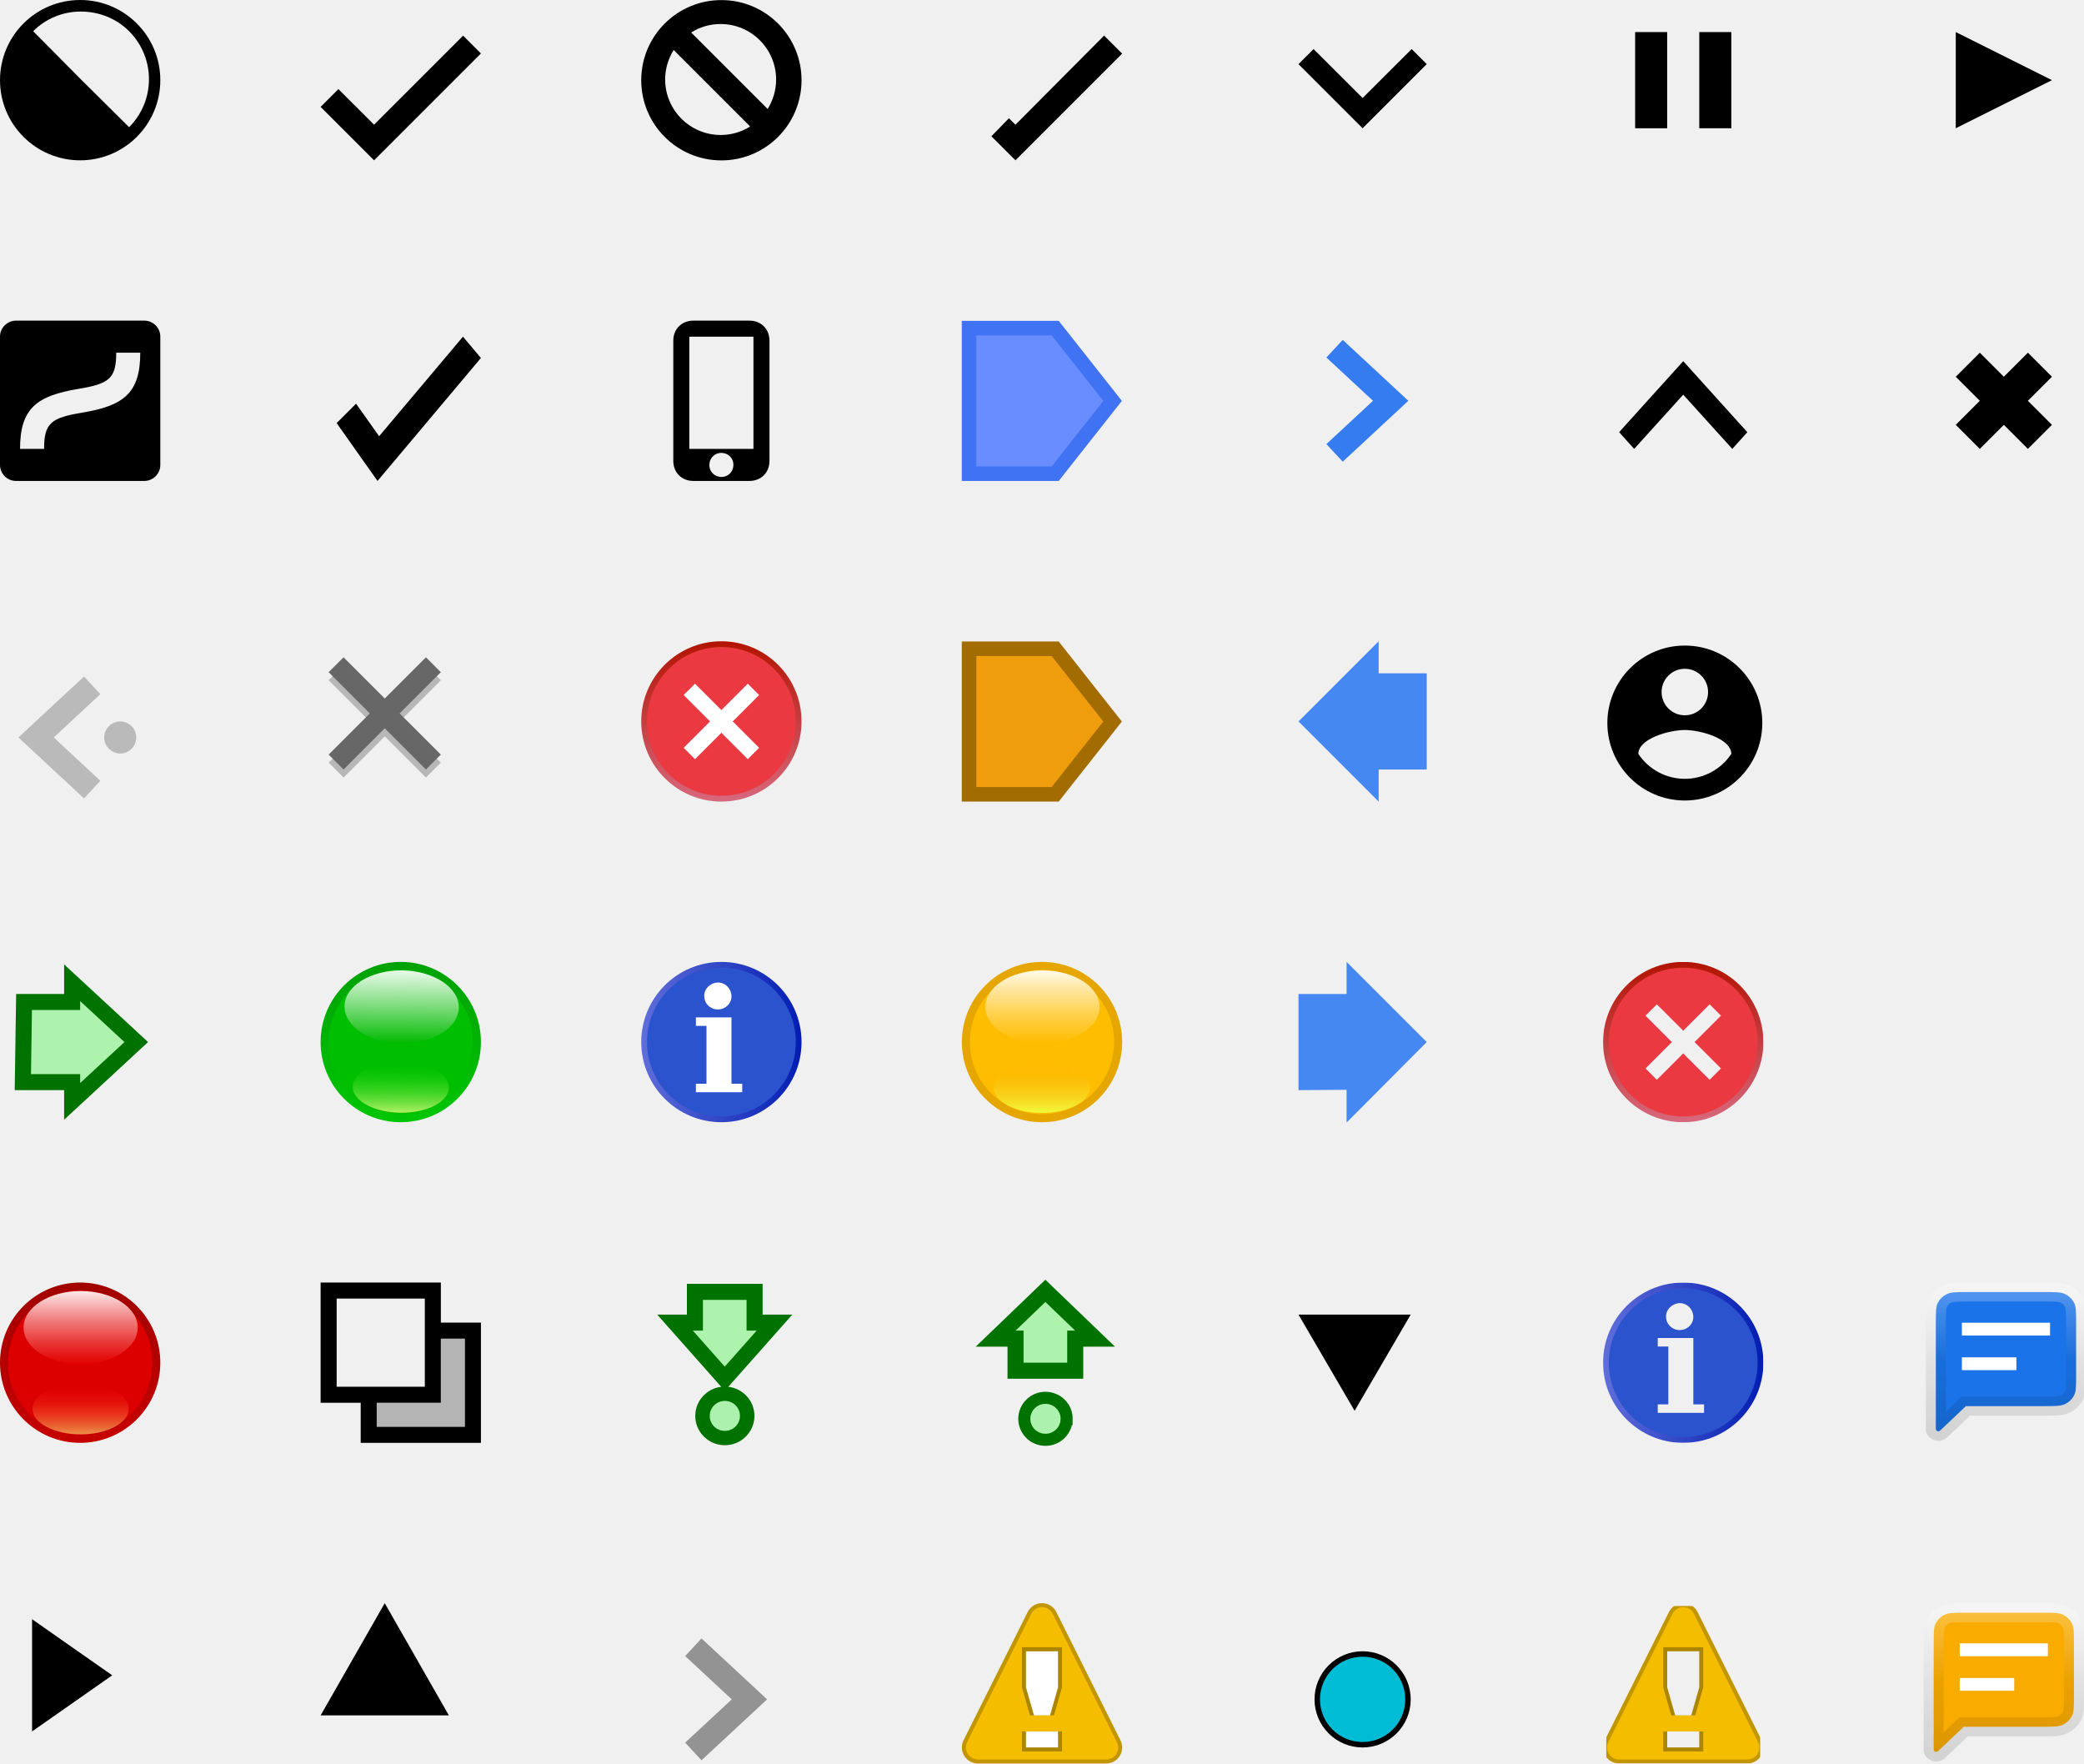
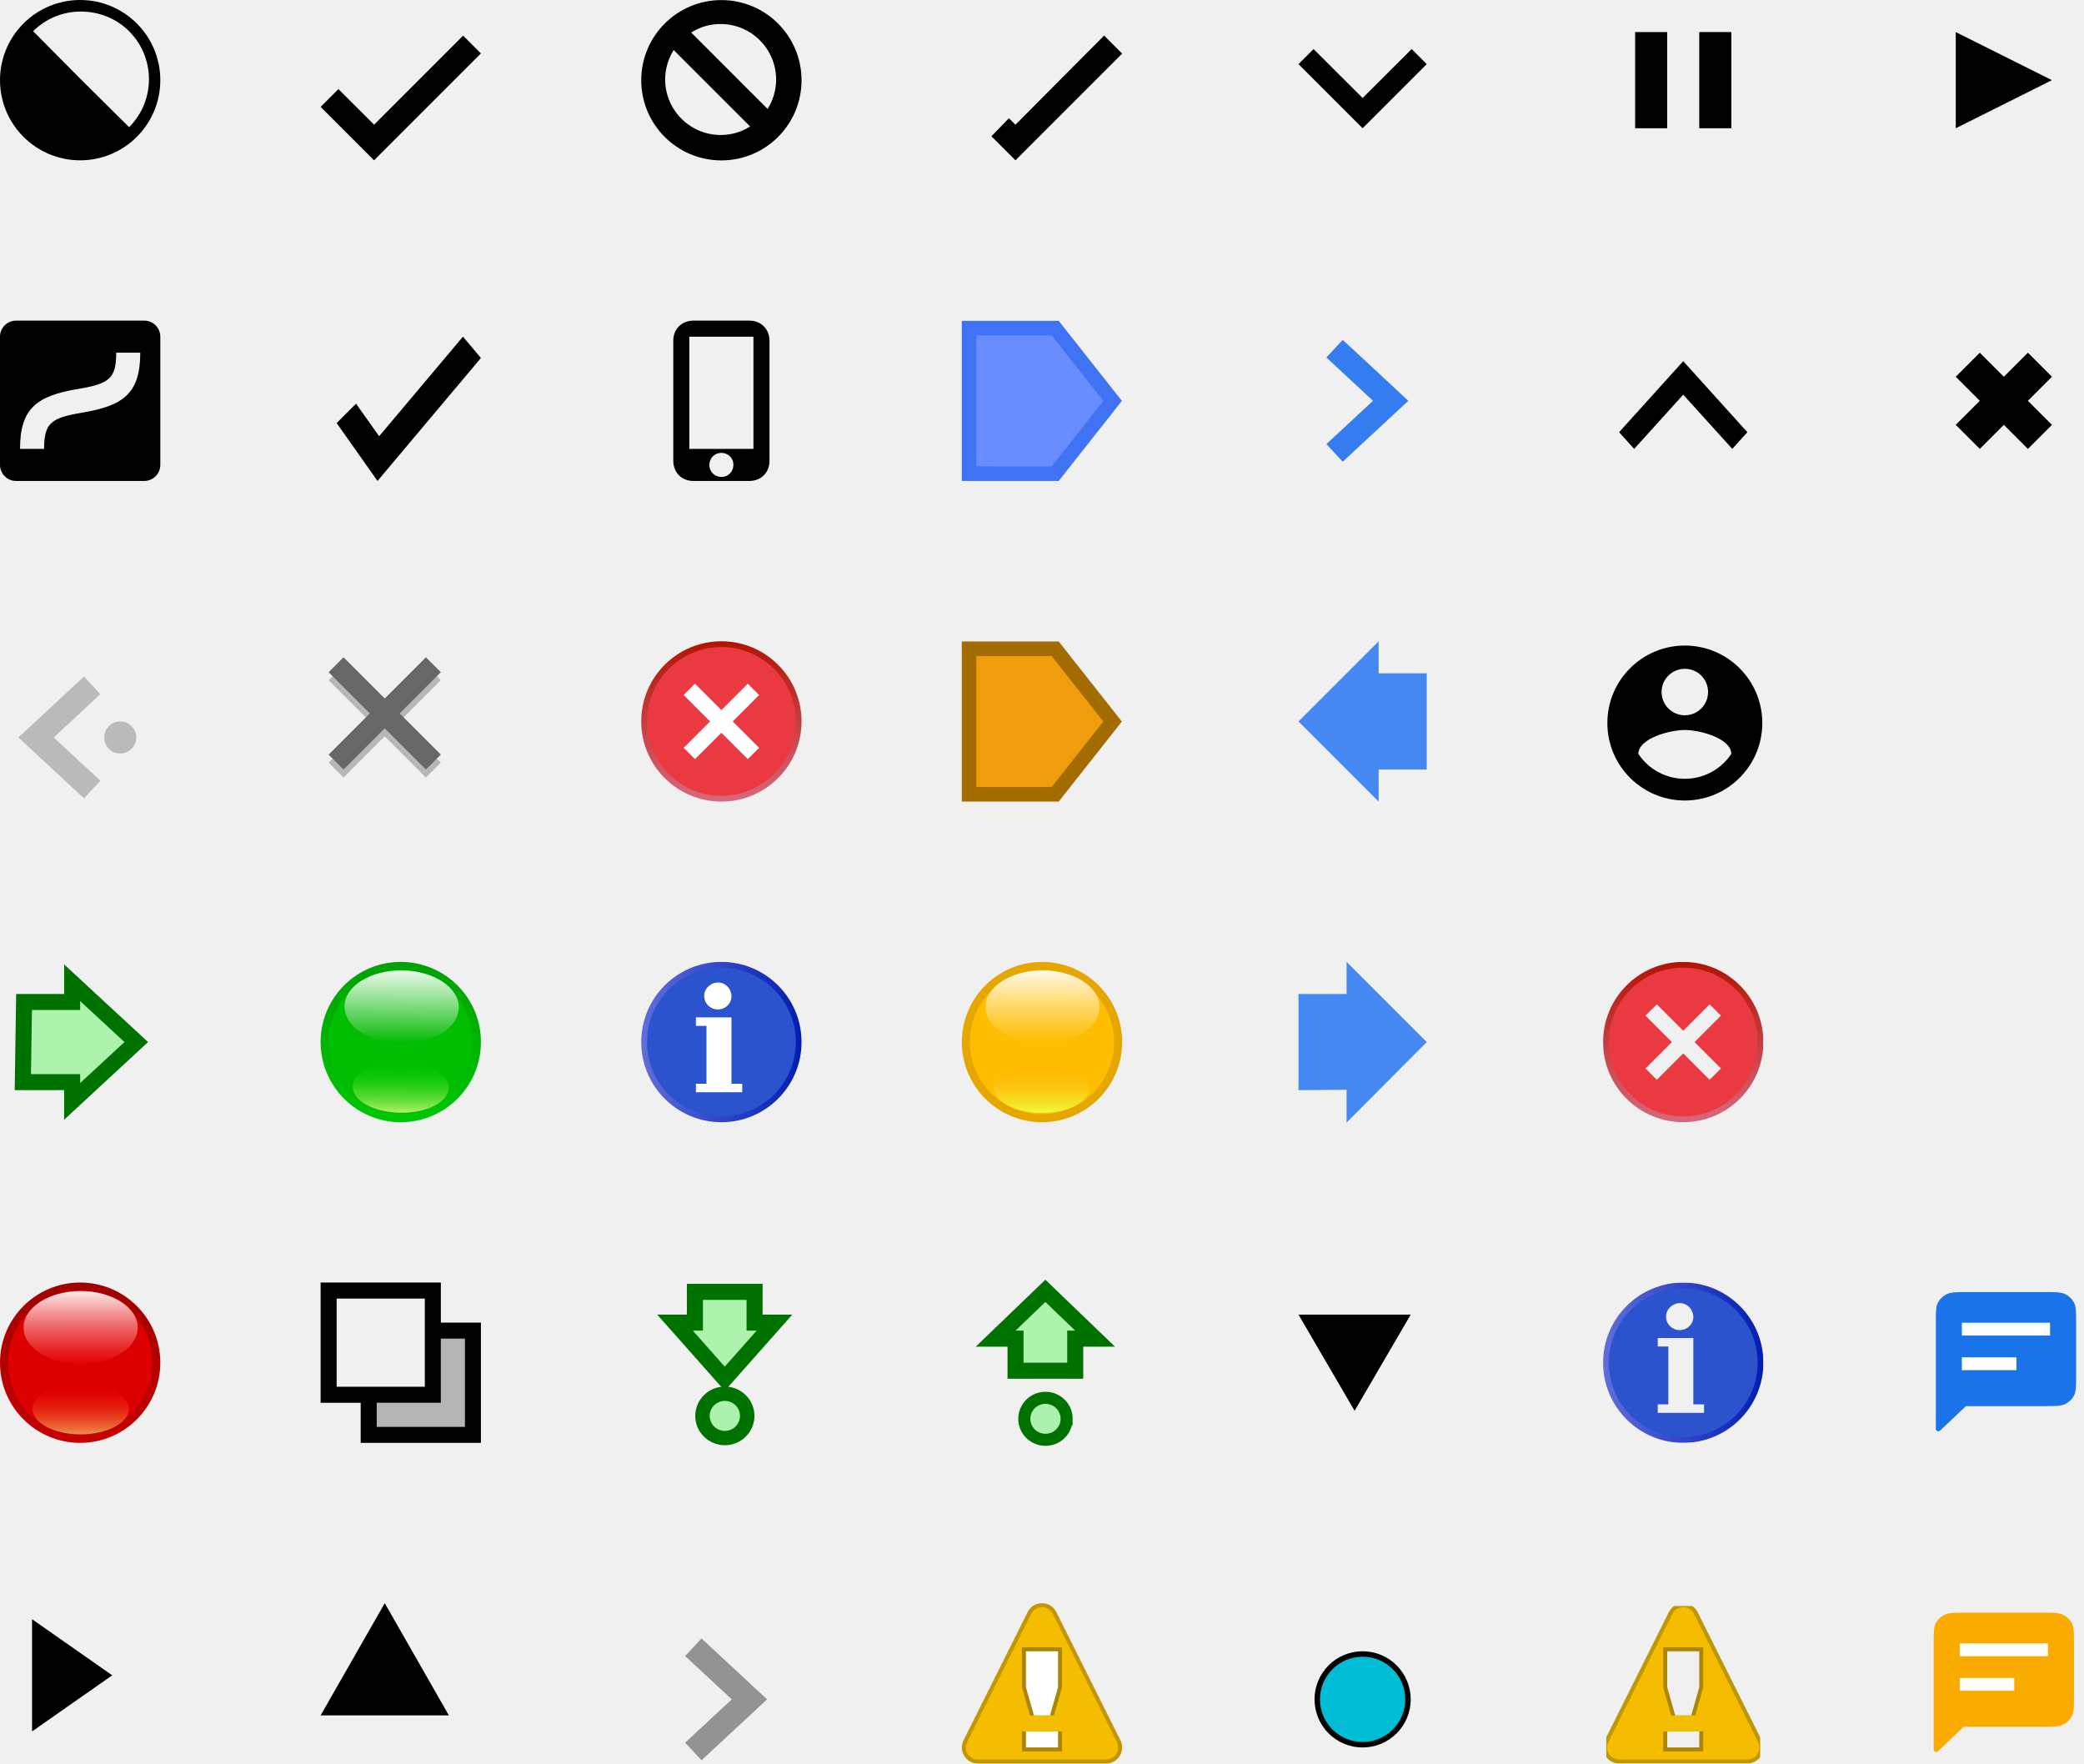
<svg xmlns="http://www.w3.org/2000/svg" xmlns:xlink="http://www.w3.org/1999/xlink" width="130" height="110">
  <defs>
    <linearGradient id="y" x1="113" x2="127" y1="104" y2="104" gradientTransform="translate(-.714 -69.286) scale(.71429)" gradientUnits="userSpaceOnUse" xlink:href="#a" />
    <linearGradient id="a">
      <stop stop-color="#606eda" offset="0" />
      <stop stop-color="#021db2" offset="1" />
    </linearGradient>
    <linearGradient id="A" x2="24" gradientTransform="matrix(0 -.41667 -.41667 0 25 10)" gradientUnits="userSpaceOnUse" xlink:href="#b" />
    <linearGradient id="b">
      <stop stop-color="#d7687d" offset="0" />
      <stop stop-color="#b21402" offset="1" />
-     </linearGradient>
-     <linearGradient gradientTransform="translate(.212 -33.888)" gradientUnits="userSpaceOnUse" y2="17.647" x2="10" y1="3" x1="10" id="C">
-       <stop stop-color="#fff" />
-       <stop stop-opacity="0" stop-color="#fff" offset=".495" />
-       <stop stop-opacity="0" stop-color="#fff" offset="1" />
-     </linearGradient>
-     <linearGradient gradientTransform="translate(.212 -33.888)" gradientUnits="userSpaceOnUse" y2="17.647" x2="10" y1="3" x1="10" id="B">
-       <stop stop-opacity="0" />
-       <stop offset="1" />
-     </linearGradient>
-     <linearGradient gradientTransform="translate(-.004 -.16)" gradientUnits="userSpaceOnUse" y2="17.647" x2="10" y1="3" x1="10" id="E">
-       <stop stop-color="#fff" />
-       <stop stop-opacity="0" stop-color="#fff" offset=".495" />
-       <stop stop-opacity="0" stop-color="#fff" offset="1" />
-     </linearGradient>
-     <linearGradient gradientTransform="translate(-.004 -.16)" gradientUnits="userSpaceOnUse" y2="17.647" x2="10" y1="3" x1="10" id="D">
-       <stop stop-opacity="0" />
-       <stop offset="1" />
    </linearGradient>
  </defs>
  <path d="M0 20.995c0-.55.456-.995.995-.995h8.01c.55 0 .995.455.995.995v8.01c0 .549-.456.995-.995.995H.995C.445 30 0 29.544 0 29.004zm5.123 4.744C7.691 25.312 8.75 24.546 8.75 22h-1.5c0 1.62-.44 1.939-2.373 2.26-2.568.429-3.627 1.194-3.627 3.74h1.5c0-1.62.44-1.937 2.373-2.26zM23.65 27.21l-1.44-2.03L21 26.39 23.55 30 30 22.33 28.88 21z" />
  <path d="M6.5 46c0 .55.45 1 1 1s1-.45 1-1-.45-1-1-1-1 .45-1 1" fill="#bababa" />
  <path d="M5.75 42.75L2.25 46l3.5 3.25" fill="none" stroke="#bababa" stroke-width="1.5" />
  <path d="M27.5 42.43l-.93-.93L24 44.07l-2.57-2.57-.93.93L23.07 45l-2.57 2.57.93.93L24 45.93l2.57 2.57.93-.93L24.93 45l2.57-2.57z" fill-opacity=".24" />
  <path d="M27.5 41.93l-.93-.93L24 43.57 21.43 41l-.93.93 2.57 2.57-2.57 2.57.93.93L24 45.43 26.57 48l.93-.93-2.57-2.57 2.57-2.57z" fill="#676767" />
  <path d="M43.25 20c-.7 0-1.25.5-1.25 1.25v7.5c0 .7.5 1.25 1.25 1.25h3.5c.7 0 1.25-.5 1.25-1.25v-7.5c0-.7-.5-1.25-1.25-1.25zM43 21h4v7h-4zm2 7.25c.4 0 .75.3.75.75 0 .4-.3.75-.75.75-.4 0-.75-.3-.75-.75 0-.4.3-.75.75-.75z" />
  <g transform="translate(40 40)">
    <path transform="translate(-20)" d="M25 0c-2.76 0-5 2.24-5 5s2.24 5 5 5 5-2.24 5-5-2.24-5-5-5" fill="url(#c)" />
    <path d="M.36 5C.36 7.56 2.44 9.64 5 9.64c2.56 0 4.64-2.08 4.64-4.64C9.64 2.44 7.56.36 5 .36 2.44.36.36 2.44.36 5" fill="#eb3941" />
    <path d="M3 3l4 4M7 3L3 7" stroke="#fff" />
    <defs>
      <linearGradient id="d">
        <stop stop-color="#d7687d" offset="0" />
        <stop stop-color="#b21402" offset="1" />
      </linearGradient>
      <linearGradient id="c" x2="24" gradientTransform="matrix(0 -.41667 -.41667 0 25 10)" gradientUnits="userSpaceOnUse" xlink:href="#d" />
    </defs>
  </g>
  <path d="M4.5 61.3l4 3.7-4 3.7v-1.2H1.425l.075-5h3z" fill="#adf2ad" stroke="#007200" />
  <g transform="translate(20 60)">
    <path transform="translate(-140)" d="M144.95 10A5.002 5.002 0 01140 4.95 5.002 5.002 0 01145.05 0c2.76.03 4.98 2.29 4.95 5.05a5.002 5.002 0 01-5.05 4.95z" fill="url(#e)" />
    <path d="M9.5 5.05A4.494 4.494 0 014.95 9.5 4.494 4.494 0 01.5 4.95 4.494 4.494 0 015.05.5C7.54.53 9.53 2.56 9.5 5.05z" fill="#00be00" />
    <path transform="translate(-140)" d="M145.08.53c1.97.02 3.55 1.06 3.54 2.32-.01 1.26-1.62 2.26-3.59 2.24-1.97-.02-3.55-1.06-3.54-2.32.01-1.26 1.62-2.26 3.59-2.24z" fill="url(#f)" />
    <path transform="translate(-140)" d="M144.98 9.41c1.66.02 3.01-.68 3.02-1.56.01-.88-1.33-1.61-2.98-1.63-1.66-.02-3.01.68-3.02 1.56-.01.88 1.33 1.61 2.98 1.63z" fill="url(#g)" />
    <defs>
      <linearGradient id="h">
        <stop stop-color="#00d600" stop-opacity="0" offset="0" />
        <stop stop-color="#d8fc7b" stop-opacity=".81" offset="1" />
      </linearGradient>
      <linearGradient id="i">
        <stop stop-color="#00ba00" offset="0" />
        <stop stop-color="#fff" stop-opacity=".91" offset="1" />
      </linearGradient>
      <linearGradient id="j">
        <stop stop-color="#00a104" offset="0" />
        <stop stop-color="#00c605" offset="1" />
      </linearGradient>
      <linearGradient id="g" x1="227.88" x2="235.12" y1="103.16" y2="103.16" gradientTransform="matrix(-.0048 .4396 .78038 .00853 65.608 -94.834)" gradientUnits="userSpaceOnUse" xlink:href="#h" />
      <linearGradient id="f" x1="227.88" x2="235.12" y1="103.16" y2="103.16" gradientTransform="matrix(.00687 -.62923 .9267 .01012 47.871 147.44)" gradientUnits="userSpaceOnUse" xlink:href="#i" />
      <linearGradient id="e" x1="227.88" x2="235.12" y1="103.16" y2="103.16" gradientTransform="matrix(-.01507 1.3791 -1.3006 -.0142 282.66 -312.8)" gradientUnits="userSpaceOnUse" xlink:href="#j" />
    </defs>
  </g>
  <g transform="translate(40 60)">
    <path transform="translate(-80)" d="M85 0c-2.76 0-5 2.24-5 5s2.24 5 5 5 5-2.24 5-5-2.24-5-5-5" fill="url(#k)" />
    <path d="M.36 5C.36 7.56 2.44 9.64 5 9.64c2.56 0 4.64-2.08 4.64-4.64C9.64 2.44 7.56.36 5 .36 2.44.36.36 2.44.36 5" fill="#2a53cd" />
    <path d="M3.93 2.14c-.03-.53.55-.97 1.06-.83.5.12.79.73.56 1.18-.2.44-.79.61-1.2.36a.812.812 0 01-.42-.71zm1.7 5.46h.67v.53H3.41V7.6h.66V3.99h-.66v-.53h2.22V7.6z" fill="#fff" />
    <defs>
      <linearGradient id="l">
        <stop stop-color="#606eda" offset="0" />
        <stop stop-color="#021db2" offset="1" />
      </linearGradient>
      <linearGradient id="k" x1="113" x2="127" y1="104" y2="104" gradientTransform="translate(-.714 -69.286) scale(.71429)" gradientUnits="userSpaceOnUse" xlink:href="#l" />
    </defs>
  </g>
  <path d="M60.45 20.467v9.079h5.373l3.582-4.54-3.582-4.539z" fill="#698cfe" stroke="#4073f4" stroke-width=".908" />
  <path d="M60.45 40.467v9.08h5.372l3.581-4.54-3.581-4.54z" fill="#ef9d0d" stroke="#a36c01" stroke-width=".908" />
  <g transform="translate(60 60)">
    <path d="M5 10c-2.76 0-5-2.24-5-5s2.24-5 5-5 5 2.24 5 5-2.24 5-5 5z" fill="#e5a600" />
    <path d="M9.5 5c0 2.49-2.01 4.5-4.5 4.5S.5 7.49.5 5 2.51.5 5 .5 9.5 2.51 9.5 5z" fill="#ffbd00" />
    <path transform="translate(-160)" d="M165.03.53c1.97 0 3.56 1.02 3.56 2.28 0 1.26-1.59 2.28-3.56 2.28s-3.56-1.02-3.56-2.28c0-1.26 1.59-2.28 3.56-2.28z" fill="url(#m)" />
    <path transform="translate(-160)" d="M164.99 9.42c1.66 0 3-.71 3-1.59 0-.88-1.34-1.59-3-1.59s-3 .71-3 1.59c0 .88 1.34 1.59 3 1.59z" fill="url(#n)" />
    <defs>
      <linearGradient id="o">
        <stop stop-color="#ffa801" stop-opacity="0" offset="0" />
        <stop stop-color="#f0fb3d" offset="1" />
      </linearGradient>
      <linearGradient id="p">
        <stop stop-color="#ffbd00" stop-opacity=".65" offset="0" />
        <stop stop-color="#fff" stop-opacity=".91" offset="1" />
      </linearGradient>
      <linearGradient id="n" x1="227.88" x2="235.12" y1="103.16" y2="103.16" gradientTransform="matrix(0 .43966 .78049 0 84.444 -93.924)" gradientUnits="userSpaceOnUse" xlink:href="#o" />
      <linearGradient id="m" x1="227.88" x2="235.12" y1="103.16" y2="103.16" gradientTransform="matrix(0 -.62931 .92683 0 69.47 148.53)" gradientUnits="userSpaceOnUse" xlink:href="#p" />
    </defs>
  </g>
  <g transform="translate(0 80)">
    <path transform="translate(-120)" d="M125 10c-2.76 0-5-2.24-5-5s2.24-5 5-5 5 2.24 5 5-2.24 5-5 5z" fill="url(#q)" />
    <path d="M9.5 5c0 2.49-2.01 4.5-4.5 4.5S.5 7.49.5 5 2.51.5 5 .5 9.5 2.51 9.5 5z" fill="#d00" />
    <path transform="translate(-120)" d="M125.03.53c1.97 0 3.56 1.02 3.56 2.28 0 1.26-1.59 2.28-3.56 2.28s-3.56-1.02-3.56-2.28c0-1.26 1.59-2.28 3.56-2.28z" fill="url(#r)" />
    <path transform="translate(-120)" d="M125.03 9.47c1.66 0 3-.71 3-1.59 0-.88-1.34-1.59-3-1.59s-3 .71-3 1.59c0 .88 1.34 1.59 3 1.59z" fill="url(#s)" />
    <defs>
      <linearGradient id="t">
        <stop stop-color="red" stop-opacity="0" offset="0" />
        <stop stop-color="#f0cb68" stop-opacity=".71" offset="1" />
      </linearGradient>
      <linearGradient id="u">
        <stop stop-color="#e60000" stop-opacity=".65" offset="0" />
        <stop stop-color="#fff" stop-opacity=".91" offset="1" />
      </linearGradient>
      <linearGradient id="v">
        <stop stop-color="#a10000" offset="0" />
        <stop stop-color="#c60000" offset="1" />
      </linearGradient>
      <linearGradient id="s" x1="227.88" x2="235.12" y1="103.16" y2="103.16" gradientTransform="matrix(0 .43966 .78049 0 44.488 -93.88)" gradientUnits="userSpaceOnUse" xlink:href="#t" />
      <linearGradient id="r" x1="227.88" x2="235.12" y1="103.16" y2="103.16" gradientTransform="matrix(0 -.62931 .92683 0 29.47 148.53)" gradientUnits="userSpaceOnUse" xlink:href="#u" />
      <linearGradient id="q" x1="227.88" x2="235.12" y1="103.16" y2="103.16" gradientTransform="matrix(0 1.3793 -1.3008 0 259.08 -314.35)" gradientUnits="userSpaceOnUse" xlink:href="#v" />
    </defs>
  </g>
  <path d="M20 80h10v10H20z" fill="none" />
  <path d="M27.5 82.5V80H20v7.5h2.5V90H30v-7.5zM21 81h5.5v5.5H21zm2.5 6.5h4v-4H29V89h-5.5z" />
  <path d="M23.5 87.5h4v-4H29V89h-5.5z" fill-opacity=".25" />
  <g fill="#acf2ae" stroke="#007200" stroke-width="2.577">
    <path transform="matrix(.29356 0 0 .2909 2.65 86.864)" d="M144.95 10A5.002 5.002 0 01140 4.95 5.002 5.002 0 01145.05 0c2.76.03 4.98 2.29 4.95 5.05a5.002 5.002 0 01-5.05 4.95z" />
    <path transform="matrix(.29356 0 0 .2909 2.65 86.864)" d="M149.5 5.05a4.494 4.494 0 01-4.55 4.45 4.494 4.494 0 01-4.45-4.55A4.494 4.494 0 01145.05.5c2.49.03 4.48 2.06 4.45 4.55z" />
  </g>
  <path d="M48.313 82.5L45.21 86l-3.102-3.5h1.24v-1.92h3.723v1.92z" fill="#adf2ad" stroke="#007200" />
  <path d="M66.537 88.514a1.314 1.314 0 01-1.335 1.295 1.313 1.313 0 01-1.306-1.324 1.314 1.314 0 011.335-1.294c.731.009 1.315.6 1.307 1.323z" fill="#acf2ae" stroke="#007200" stroke-width=".753" />
  <path d="M62.108 83.5l3.102-2.982 3.102 2.982h-1.24v2h-3.723v-2z" fill="#adf2ad" stroke="#007200" />
  <path d="M83.25 21.75l3.5 3.25-3.5 3.25" fill="none" stroke="#367cf1" stroke-width="1.5" />
  <path d="M86 40l-5 5 5 5v-2h3v-6h-3zM84 60l5 5-5 5.022v-2.045L81 68v-6h3z" fill="#4688f1" />
  <path d="M84.5 88l3.5-6h-7M7 104.5L2 101v7M24 100l4 7h-8" />
  <path d="M43.25 102.75l3.5 3.25-3.5 3.25" fill="none" stroke="#939393" stroke-width="1.5" />
  <path d="M61 109l4-8 4 8z" stroke="#c19600" stroke-width="2" stroke-linejoin="round" />
  <path d="M61 109l4-8 4 8z" fill="#f4bd00" stroke="#f5bd00" stroke-width="1.5" stroke-linejoin="round" />
  <path d="M63.75 102.75h2.5v2.5l-.5 1.75h-1.5l-.5-1.75v-2.5m0 5.25h2.5v1.25h-2.5" fill="#ad8601" />
  <path d="M64 103h2v2.25l-.5 1.75h-1l-.5-1.75V103m0 5h2v1h-2" fill="#fff" />
  <text style="line-height:0%" x="3.051" y="118.387" font-weight="400" font-family="sans-serif" letter-spacing="0" word-spacing="0" fill="#ccc">
    <tspan x="3.051" y="118.387" style="line-height:1.25" font-size="8">a</tspan>
  </text>
  <text style="line-height:0%" x="23.051" y="118.387" font-weight="400" font-family="sans-serif" letter-spacing="0" word-spacing="0" fill="#ccc">
    <tspan x="23.051" y="118.387" style="line-height:1.25" font-size="8">b</tspan>
  </text>
  <text style="line-height:0%" x="43.051" y="118.387" font-weight="400" font-family="sans-serif" letter-spacing="0" word-spacing="0" fill="#ccc">
    <tspan x="43.051" y="118.387" style="line-height:1.25" font-size="8">c</tspan>
  </text>
  <text style="line-height:0%" x="63.051" y="118.387" font-weight="400" font-family="sans-serif" letter-spacing="0" word-spacing="0" fill="#ccc">
    <tspan x="63.051" y="118.387" style="line-height:1.25" font-size="8">d</tspan>
  </text>
  <text style="line-height:0%" x="83.051" y="118.387" font-weight="400" font-family="sans-serif" letter-spacing="0" word-spacing="0" fill="#ccc">
    <tspan x="83.051" y="118.387" style="line-height:1.25" font-size="8">e</tspan>
  </text>
  <text style="line-height:0%" x="-7.026" y="107.818" font-weight="400" font-family="sans-serif" letter-spacing="0" word-spacing="0" fill="#ccc">
    <tspan x="-7.026" y="107.818" style="line-height:1.25" font-size="8">1</tspan>
  </text>
  <text style="line-height:0%" x="-6.819" y="87.88" font-weight="400" font-family="sans-serif" letter-spacing="0" word-spacing="0" fill="#ccc">
    <tspan x="-6.819" y="87.88" style="line-height:1.25" font-size="8">2</tspan>
  </text>
  <text style="line-height:0%" x="-6.756" y="67.992" font-weight="400" font-family="sans-serif" letter-spacing="0" word-spacing="0" fill="#ccc">
    <tspan x="-6.756" y="67.992" style="line-height:1.25" font-size="8">3</tspan>
  </text>
  <text style="line-height:0%" x="-6.917" y="47.994" font-weight="400" font-family="sans-serif" letter-spacing="0" word-spacing="0" fill="#ccc">
    <tspan x="-6.917" y="47.994" style="line-height:1.25" font-size="8">4</tspan>
  </text>
  <text style="line-height:0%" x="-7.108" y="28.056" font-weight="400" font-family="sans-serif" letter-spacing="0" word-spacing="0" fill="#ccc">
    <tspan x="-7.108" y="28.056" style="line-height:1.25" font-size="8">5</tspan>
  </text>
  <circle cx="3" cy="3" r="2.5" transform="matrix(1.13208 0 0 1.13208 81.604 102.604)" fill="#00bcd4" stroke="#000" stroke-width=".3" />
  <path d="M5 0a5 5 0 100 10A5 5 0 005 0zm.048.721c1.083 0 2.179.4 3.005 1.226a4.234 4.234 0 010 5.986L5.048 4.952l-2.98-3.005A4.18 4.18 0 015.047.721z" />
  <text style="line-height:0%" x="-6.68" y="8" font-weight="400" font-family="sans-serif" letter-spacing="0" word-spacing="0" fill="#ccc">
    <tspan x="-6.68" y="8" style="line-height:1.25" font-size="8">6</tspan>
  </text>
  <path d="M17.601-2.913h16.232v16.232H17.601z" fill="none" />
  <path d="M21.11 5.556L20 6.667 23.334 10 30 3.334l-1.11-1.111-5.556 5.555z" fill-rule="evenodd" />
  <path d="M44.954 8.42a3.467 3.467 0 01-3.462-3.46c0-.678.2-1.309.531-1.84l4.77 4.77c-.531.338-1.162.53-1.84.53m3.462-3.46c0 .676-.2 1.307-.53 1.838l-4.77-4.77a3.405 3.405 0 011.839-.53 3.467 3.467 0 013.461 3.461M45 .005a5 5 0 100 10 5 5 0 000-10" />
  <path d="M68.875 2.219L63.344 7.78l-.407-.406L61.844 8.5l1.5 1.5L70 3.344l-1.125-1.125z" fill-rule="evenodd" />
  <text style="line-height:0%" x="103.739" y="118.482" font-weight="400" font-family="sans-serif" letter-spacing="0" word-spacing="0" fill="#ccc">
    <tspan x="103.739" y="118.482" style="line-height:1.25" font-size="8">f</tspan>
  </text>
  <g transform="translate(100 100)" mask="url(#w)">
    <path d="M1 9l4-8 4 8z" stroke="#c19600" stroke-width="2" stroke-linejoin="round" />
    <path d="M1 9l4-8 4 8z" fill="#f4bd00" stroke="#f5bd00" stroke-width="1.5" stroke-linejoin="round" />
    <path d="M3.75 2.75h2.5v2.5L5.75 7h-1.5l-.5-1.75v-2.5m0 5.25h2.5v1.25h-2.5" fill="#ad8601" />
    <mask id="w">
      <path fill="#fff" d="M0 0h10v10H0z" />
      <path transform="translate(-60)" d="M64 3h2v2.25L65.5 7h-1L64 5.25V3m0 5h2v1h-2" />
    </mask>
  </g>
  <g transform="translate(100 80)" mask="url(#x)">
    <path transform="translate(-80)" d="M85 0c-2.76 0-5 2.24-5 5s2.24 5 5 5 5-2.24 5-5-2.24-5-5-5" fill="url(#y)" />
    <path d="M.36 5C.36 7.56 2.44 9.64 5 9.64c2.56 0 4.64-2.08 4.64-4.64C9.64 2.44 7.56.36 5 .36 2.44.36.36 2.44.36 5" fill="#2a53cd" />
    <mask id="x">
      <path fill="#fff" d="M0 0h10v10H0z" />
      <path transform="translate(-80)" d="M83.93 2.14c-.03-.53.55-.97 1.06-.83.5.12.79.73.56 1.18-.2.44-.79.61-1.2.36a.812.812 0 01-.42-.71zm1.7 5.46h.67v.53h-2.89V7.6h.66V3.99h-.66v-.53h2.22V7.6z" />
    </mask>
  </g>
  <g transform="translate(100 60)" mask="url(#z)">
    <path transform="translate(-20)" d="M25 0c-2.76 0-5 2.24-5 5s2.24 5 5 5 5-2.24 5-5-2.24-5-5-5" fill="url(#A)" />
    <path d="M.36 5C.36 7.56 2.44 9.64 5 9.64c2.56 0 4.64-2.08 4.64-4.64C9.64 2.44 7.56.36 5 .36 2.44.36.36 2.44.36 5" fill="#eb3941" />
    <mask id="z">
      <path fill="#fff" d="M0 0h10v10H0z" />
      <path transform="translate(-20)" d="M23 3l4 4M27 3l-4 4" stroke="#000" />
    </mask>
  </g>
  <g>
    <path d="M105.1 40.267a4.835 4.835 0 00-4.833 4.833 4.835 4.835 0 004.833 4.833 4.835 4.835 0 004.833-4.833 4.835 4.835 0 00-4.833-4.833zm0 1.45c.802 0 1.45.647 1.45 1.45 0 .802-.648 1.45-1.45 1.45-.802 0-1.45-.648-1.45-1.45 0-.803.648-1.45 1.45-1.45zm0 6.863a3.48 3.48 0 01-2.9-1.556c.014-.962 1.933-1.489 2.9-1.489.962 0 2.885.527 2.9 1.489a3.48 3.48 0 01-2.9 1.556z" />
    <path d="M99.3 39.3h11.6v11.6H99.3z" fill="none" />
  </g>
  <path d="M105 22.528l-4 4.43.94 1.042 3.06-3.382L108.06 28l.94-1.041z" />
  <path d="M76.448 14.99h17.528v19.416H76.448z" fill="none" />
  <path d="M88.06 3.06L85 6.113 81.94 3.06 81 4l4 4 4-4zM102 2h2v6h-2z" />
  <a>
    <path d="M106 2h2v6h-2z" />
  </a>
  <text style="line-height:0%" x="122.66" y="117.219" font-weight="400" font-family="sans-serif" letter-spacing="0" word-spacing="0" fill="#ccc">
    <tspan x="122.66" y="117.219" style="line-height:1.25" font-size="8">g</tspan>
  </text>
  <path d="M128 5l-6 3V2zM128 26.5l-1.5 1.5-1.5-1.5-1.5 1.5-1.5-1.5 1.5-1.5-1.5-1.5 1.5-1.5 1.5 1.5 1.5-1.5 1.5 1.5-1.5 1.5z" />
-   <g fill="none">
-     <path d="M120.894 81.24c-.136.254-.136.586-.136 1.25V89.13c0 .132.168.198.266.105l1.609-1.526h4.875c.7 0 1.05 0 1.317-.13a1.22 1.22 0 00.546-.518c.137-.253.137-.585.137-1.25v-3.32c0-.665 0-.997-.137-1.25a1.22 1.22 0 00-.546-.519c-.267-.129-.617-.129-1.317-.129h-4.75c-.7 0-1.05 0-1.318.13a1.22 1.22 0 00-.546.518z" clip-rule="evenodd" fill="#1a73e8" fill-rule="evenodd" />
-     <path mask="url(#path-2-inside-1)" d="M3.43-29.796l-.89-.454zm-.217 8.14l.997.068.002-.036v-.035zm.426 5.341l-.707-.707zm2.573-2.573v-1h-.414l-.293.293zm9.908-.218l-.454-.891zm.874-.874l-.89-.454zm0-9.816l-.89.454zm-.874-.874l-.454.89zm-11.816 0l-.454-.891zm-.092 2.982c0-.577 0-.949.024-1.232.022-.272.06-.373.085-.422L2.54-30.25c-.193.378-.264.772-.296 1.167-.032.384-.03.851-.03 1.395zm0 5.6v-5.6h-2v5.6zm0 .429v-.43h-2v.438zm0 .02c0 .018 0 .034-.002.051l-1.995-.134a1.183 1.183 0 00-.003.084zm0 5.147v-5.146h-2v5.146zm-1.28-.53a.75.75 0 011.28.53h-2c0 1.114 1.347 1.672 2.134.884zm2.573-2.573l-2.573 2.573 1.414 1.414 2.573-2.573zm.907-.293h-.2l-.001 2h.2zm7.6 0h-7.6v2h7.6zm1.654-.11c-.05.026-.15.064-.422.086-.283.023-.655.024-1.232.024v2c.544 0 1.012 0 1.395-.03.396-.033.789-.104 1.167-.297zm.437-.436a1 1 0 01-.437.437l.908 1.782a3 3 0 001.311-1.311zm.11-1.654c0 .577-.002.949-.025 1.232-.022.272-.06.372-.085.422l1.782.908c.193-.378.264-.772.297-1.167.03-.384.03-.851.03-1.395zm0-5.6v5.6h2v-5.6zm-.11-1.654c.025.05.063.15.085.422.023.283.024.655.024 1.232h2c0-.544 0-1.011-.03-1.395-.033-.395-.104-.789-.297-1.167zm-.437-.437a1 1 0 01.437.437l1.782-.908a3 3 0 00-1.31-1.311zm-1.654-.11c.577 0 .949.002 1.232.025.272.022.373.06.422.085l.908-1.782c-.378-.193-.771-.264-1.167-.297-.383-.03-.851-.03-1.395-.03zm-7.6 0h7.6v-2h-7.6zm-1.654.11c.05-.025.15-.063.422-.085.283-.023.656-.024 1.232-.024v-2c-.543 0-1.011 0-1.395.03-.395.033-.788.104-1.167.297zm-.437.437a1 1 0 01.437-.437l-.908-1.782a3 3 0 00-1.31 1.31z" fill="url(#B)" fill-opacity=".12" transform="matrix(.625 0 0 .593 118.75 98.91)" />
-     <path mask="url(#path-2-inside-1)" d="M3.43-29.796l-.89-.454zm-.217 8.14l.997.068.002-.036v-.035zm.426 5.341l-.707-.707zm2.573-2.573v-1h-.414l-.293.293zm9.908-.218l-.454-.891zm.874-.874l-.89-.454zm0-9.816l-.89.454zm-.874-.874l-.454.89zm-11.816 0l-.454-.891zm-.092 2.982c0-.577 0-.949.024-1.232.022-.272.06-.373.085-.422L2.54-30.25c-.193.378-.264.772-.296 1.167-.032.384-.03.851-.03 1.395zm0 5.6v-5.6h-2v5.6zm0 .429v-.43h-2v.438zm0 .02c0 .018 0 .034-.002.051l-1.995-.134a1.183 1.183 0 00-.003.084zm0 5.147v-5.146h-2v5.146zm-1.28-.53a.75.75 0 011.28.53h-2c0 1.114 1.347 1.672 2.134.884zm2.573-2.573l-2.573 2.573 1.414 1.414 2.573-2.573zm.907-.293h-.2l-.001 2h.2zm7.6 0h-7.6v2h7.6zm1.654-.11c-.05.026-.15.064-.422.086-.283.023-.655.024-1.232.024v2c.544 0 1.012 0 1.395-.03.396-.033.789-.104 1.167-.297zm.437-.436a1 1 0 01-.437.437l.908 1.782a3 3 0 001.311-1.311zm.11-1.654c0 .577-.002.949-.025 1.232-.022.272-.06.372-.085.422l1.782.908c.193-.378.264-.772.297-1.167.03-.384.03-.851.03-1.395zm0-5.6v5.6h2v-5.6zm-.11-1.654c.025.05.063.15.085.422.023.283.024.655.024 1.232h2c0-.544 0-1.011-.03-1.395-.033-.395-.104-.789-.297-1.167zm-.437-.437a1 1 0 01.437.437l1.782-.908a3 3 0 00-1.31-1.311zm-1.654-.11c.577 0 .949.002 1.232.025.272.022.373.06.422.085l.908-1.782c-.378-.193-.771-.264-1.167-.297-.383-.03-.851-.03-1.395-.03zm-7.6 0h7.6v-2h-7.6zm-1.654.11c.05-.025.15-.063.422-.085.283-.023.656-.024 1.232-.024v-2c-.543 0-1.011 0-1.395.03-.395.033-.788.104-1.167.297zm-.437.437a1 1 0 01.437-.437l-.908-1.782a3 3 0 00-1.31 1.31z" fill="url(#C)" fill-opacity=".24" transform="matrix(.625 0 0 .593 118.75 98.91)" />
-     <path fill="#fff" fill-rule="evenodd" d="M122.382 82.507h5.5v.8h-5.5zM122.382 84.665h3.4v.8h-3.4z" />
-     <path d="M120.759 101.24c-.136.254-.136.586-.136 1.25V109.13c0 .132.168.198.266.105l1.609-1.526h4.875c.7 0 1.05 0 1.317-.13a1.22 1.22 0 00.546-.518c.137-.253.137-.585.137-1.25v-3.32c0-.665 0-.997-.137-1.25a1.22 1.22 0 00-.546-.519c-.267-.129-.617-.129-1.317-.129h-4.75c-.7 0-1.05 0-1.318.13a1.22 1.22 0 00-.546.518z" clip-rule="evenodd" fill="#f9ab00" fill-rule="evenodd" />
-     <path mask="url(#path-2-inside-1)" d="M3.214 3.931l-.89-.454zm-.217 8.141l.998.067.002-.035v-.036zm.426 5.34l-.707-.707zm2.573-2.573l.001-1h-.414l-.294.293zm9.908-.218l-.454-.89zm.874-.874l-.89-.454zm0-9.816l-.89.454zm-.874-.874l-.454.891zm-11.816 0l-.454-.89zM3.996 6.04c0-.576.001-.949.024-1.232.022-.272.06-.372.085-.422l-1.782-.908c-.192.379-.264.772-.296 1.167-.031.384-.03.852-.03 1.395zm0 5.6v-5.6h-2v5.6zm0 .429v-.429h-2l.001.437zm0 .021c0 .017 0 .034-.002.05L2 12.005a1.183 1.183 0 00-.003.084zm0 5.147v-5.147h-2v5.147zm-1.28-.53a.75.75 0 011.28.53h-2c0 1.113 1.347 1.671 2.134.884zm2.573-2.574l-2.573 2.573L4.13 18.12l2.574-2.574zm.907-.293h-.199l-.002 2h.2zm7.6 0h-7.6v2h7.6zm1.654-.109c-.05.025-.15.063-.421.085-.284.023-.656.024-1.233.024v2c.544 0 1.012.001 1.395-.03.396-.033.789-.104 1.167-.297zm.437-.437a1 1 0 01-.437.437l.908 1.782a3 3 0 001.311-1.31zm.11-1.654c0 .577-.001.949-.025 1.232-.022.272-.06.373-.085.422l1.782.908c.193-.378.264-.771.297-1.167.031-.383.03-.851.03-1.395zm0-5.6v5.6h2v-5.6zm-.11-1.654c.026.05.063.15.085.422.024.283.024.656.024 1.232h2c0-.543.001-1.011-.03-1.395-.033-.395-.104-.788-.297-1.167zm-.437-.437a1 1 0 01.437.437l1.782-.908a3 3 0 00-1.31-1.31zm-1.654-.109c.577 0 .95.001 1.233.024.271.022.372.06.421.085l.908-1.782c-.378-.193-.771-.264-1.167-.296-.383-.032-.851-.03-1.395-.03zm-7.6 0h7.6v-2h-7.6zm-1.654.11c.05-.026.15-.064.422-.086.284-.023.656-.024 1.232-.024v-2c-.543 0-1.011 0-1.395.03-.395.033-.788.104-1.167.297zm-.437.436a1 1 0 01.437-.437l-.908-1.782a3 3 0 00-1.31 1.311z" fill="url(#D)" fill-opacity=".12" transform="matrix(.625 0 0 .593 118.75 98.91)" />
-     <path mask="url(#path-2-inside-1)" d="M3.214 3.931l-.89-.454zm-.217 8.141l.998.067.002-.035v-.036zm.426 5.34l-.707-.707zm2.573-2.573l.001-1h-.414l-.294.293zm9.908-.218l-.454-.89zm.874-.874l-.89-.454zm0-9.816l-.89.454zm-.874-.874l-.454.891zm-11.816 0l-.454-.89zM3.996 6.04c0-.576.001-.949.024-1.232.022-.272.06-.372.085-.422l-1.782-.908c-.192.379-.264.772-.296 1.167-.031.384-.03.852-.03 1.395zm0 5.6v-5.6h-2v5.6zm0 .429v-.429h-2l.001.437zm0 .021c0 .017 0 .034-.002.05L2 12.005a1.183 1.183 0 00-.003.084zm0 5.147v-5.147h-2v5.147zm-1.28-.53a.75.75 0 011.28.53h-2c0 1.113 1.347 1.671 2.134.884zm2.573-2.574l-2.573 2.573L4.13 18.12l2.574-2.574zm.907-.293h-.199l-.002 2h.2zm7.6 0h-7.6v2h7.6zm1.654-.109c-.05.025-.15.063-.421.085-.284.023-.656.024-1.233.024v2c.544 0 1.012.001 1.395-.03.396-.033.789-.104 1.167-.297zm.437-.437a1 1 0 01-.437.437l.908 1.782a3 3 0 001.311-1.31zm.11-1.654c0 .577-.001.949-.025 1.232-.022.272-.06.373-.085.422l1.782.908c.193-.378.264-.771.297-1.167.031-.383.03-.851.03-1.395zm0-5.6v5.6h2v-5.6zm-.11-1.654c.026.05.063.15.085.422.024.283.024.656.024 1.232h2c0-.543.001-1.011-.03-1.395-.033-.395-.104-.788-.297-1.167zm-.437-.437a1 1 0 01.437.437l1.782-.908a3 3 0 00-1.31-1.31zm-1.654-.109c.577 0 .95.001 1.233.024.271.022.372.06.421.085l.908-1.782c-.378-.193-.771-.264-1.167-.296-.383-.032-.851-.03-1.395-.03zm-7.6 0h7.6v-2h-7.6zm-1.654.11c.05-.026.15-.064.422-.086.284-.023.656-.024 1.232-.024v-2c-.543 0-1.011 0-1.395.03-.395.033-.788.104-1.167.297zm-.437.436a1 1 0 01.437-.437l-.908-1.782a3 3 0 00-1.31 1.311z" fill="url(#E)" fill-opacity=".24" transform="matrix(.625 0 0 .593 118.75 98.91)" />
-     <path fill="#fff" fill-rule="evenodd" d="M122.247 102.508h5.5v.8h-5.5zM122.247 104.665h3.4v.8h-3.4z" />
+   <g fill="none" fill-rule="evenodd">
+     <path d="M120.894 81.24c-.136.254-.136.586-.136 1.25V89.13c0 .132.168.198.266.105l1.609-1.526h4.875c.7 0 1.05 0 1.317-.13a1.22 1.22 0 00.546-.518c.137-.253.137-.585.137-1.25v-3.32c0-.665 0-.997-.137-1.25a1.22 1.22 0 00-.546-.519c-.267-.129-.617-.129-1.317-.129h-4.75c-.7 0-1.05 0-1.318.13a1.22 1.22 0 00-.546.518z" clip-rule="evenodd" fill="#1a73e8" />
+     <path fill="#fff" d="M122.382 82.507h5.5v.8h-5.5zM122.382 84.665h3.4v.8h-3.4z" />
+     <path d="M120.759 101.24c-.136.254-.136.586-.136 1.25V109.13c0 .132.168.198.266.105l1.609-1.526h4.875c.7 0 1.05 0 1.317-.13a1.22 1.22 0 00.546-.518c.137-.253.137-.585.137-1.25v-3.32c0-.665 0-.997-.137-1.25a1.22 1.22 0 00-.546-.519c-.267-.129-.617-.129-1.317-.129h-4.75c-.7 0-1.05 0-1.318.13a1.22 1.22 0 00-.546.518z" clip-rule="evenodd" fill="#f9ab00" />
+     <path fill="#fff" d="M122.247 102.508h5.5v.8h-5.5zM122.247 104.665h3.4v.8h-3.4z" />
  </g>
</svg>
